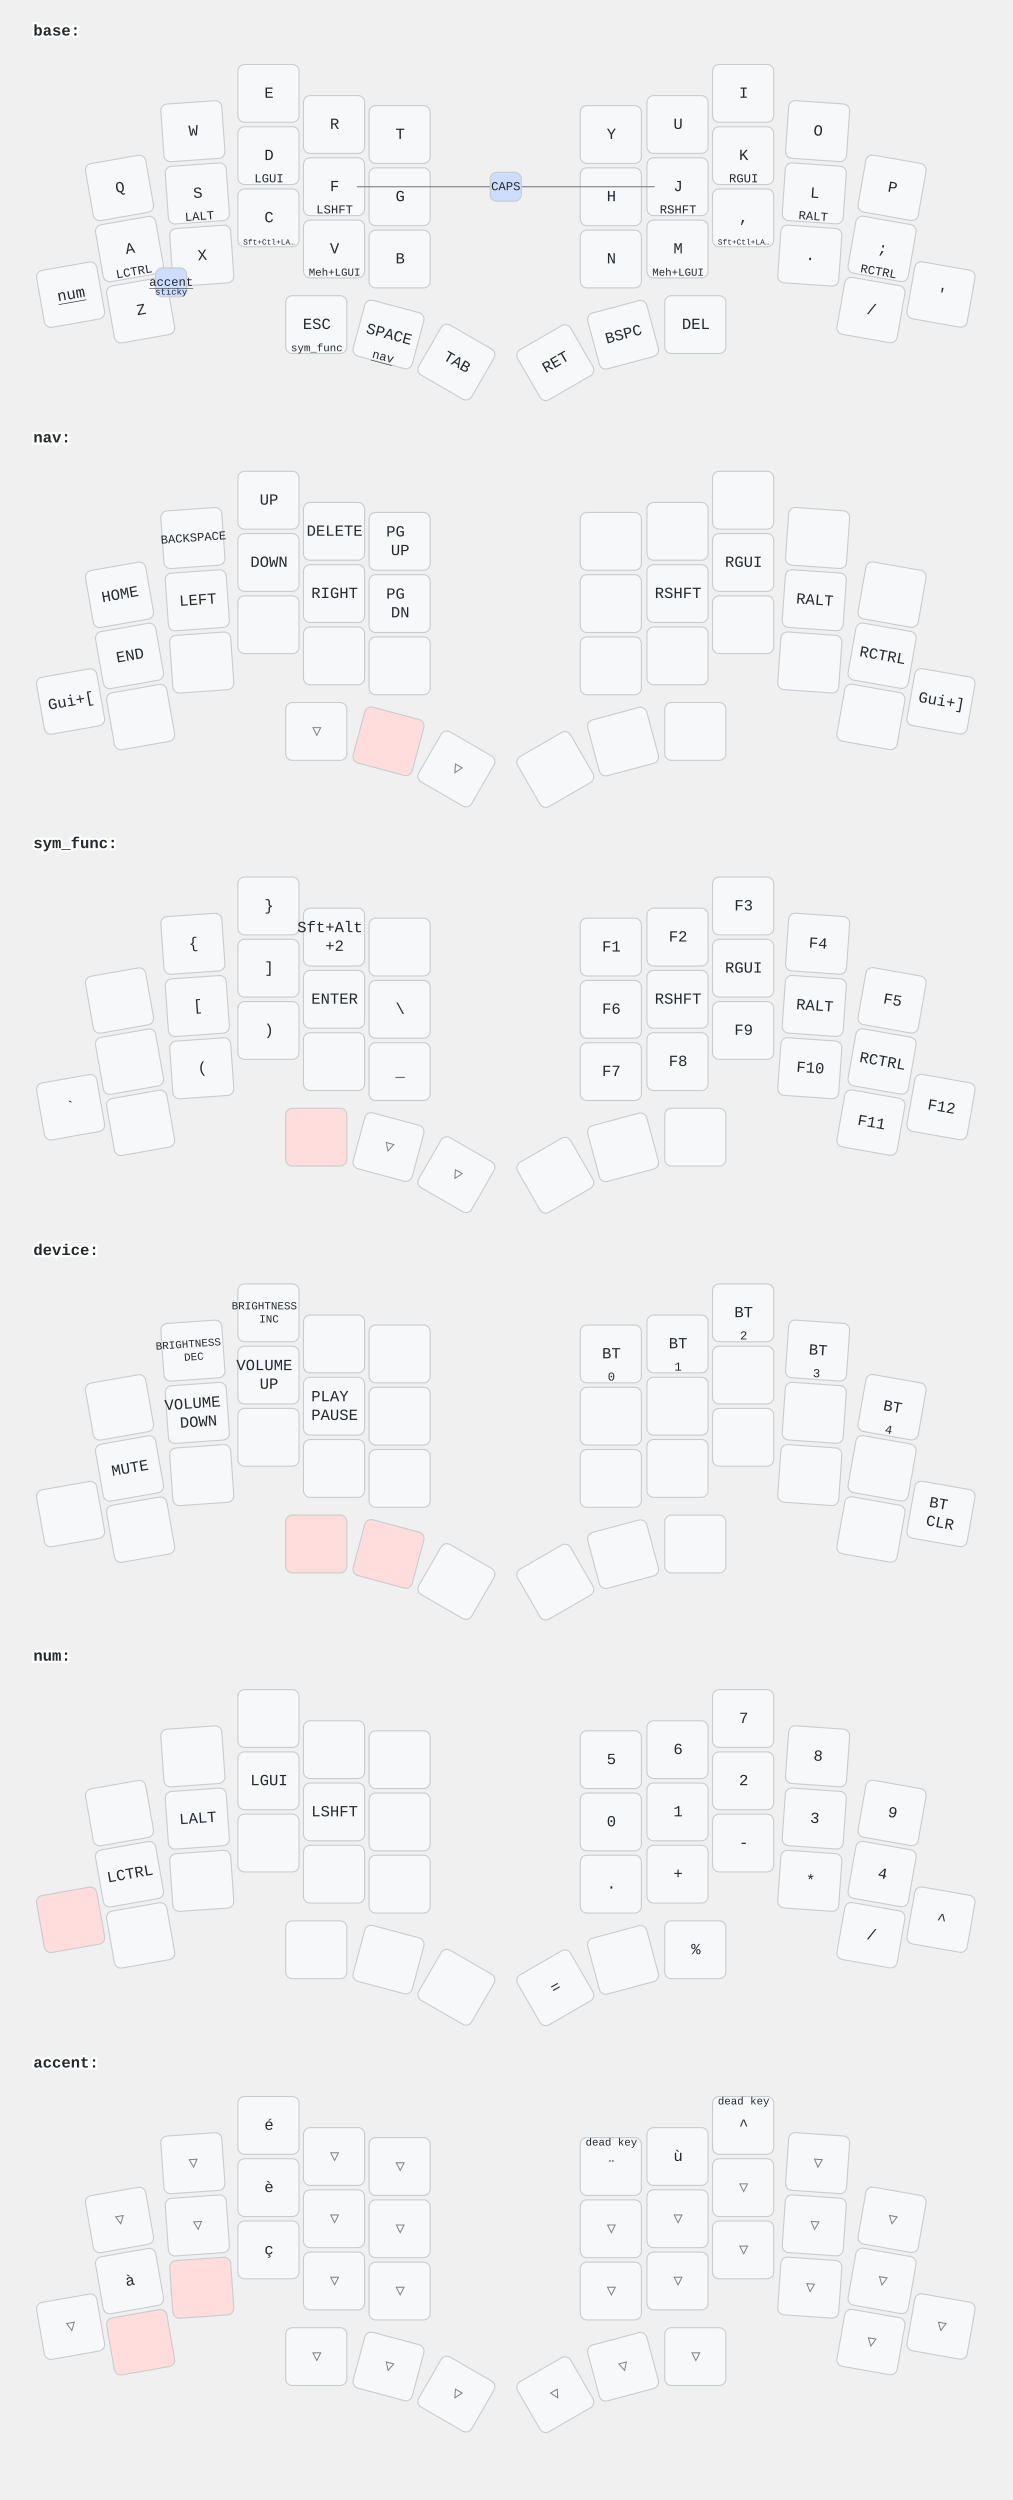
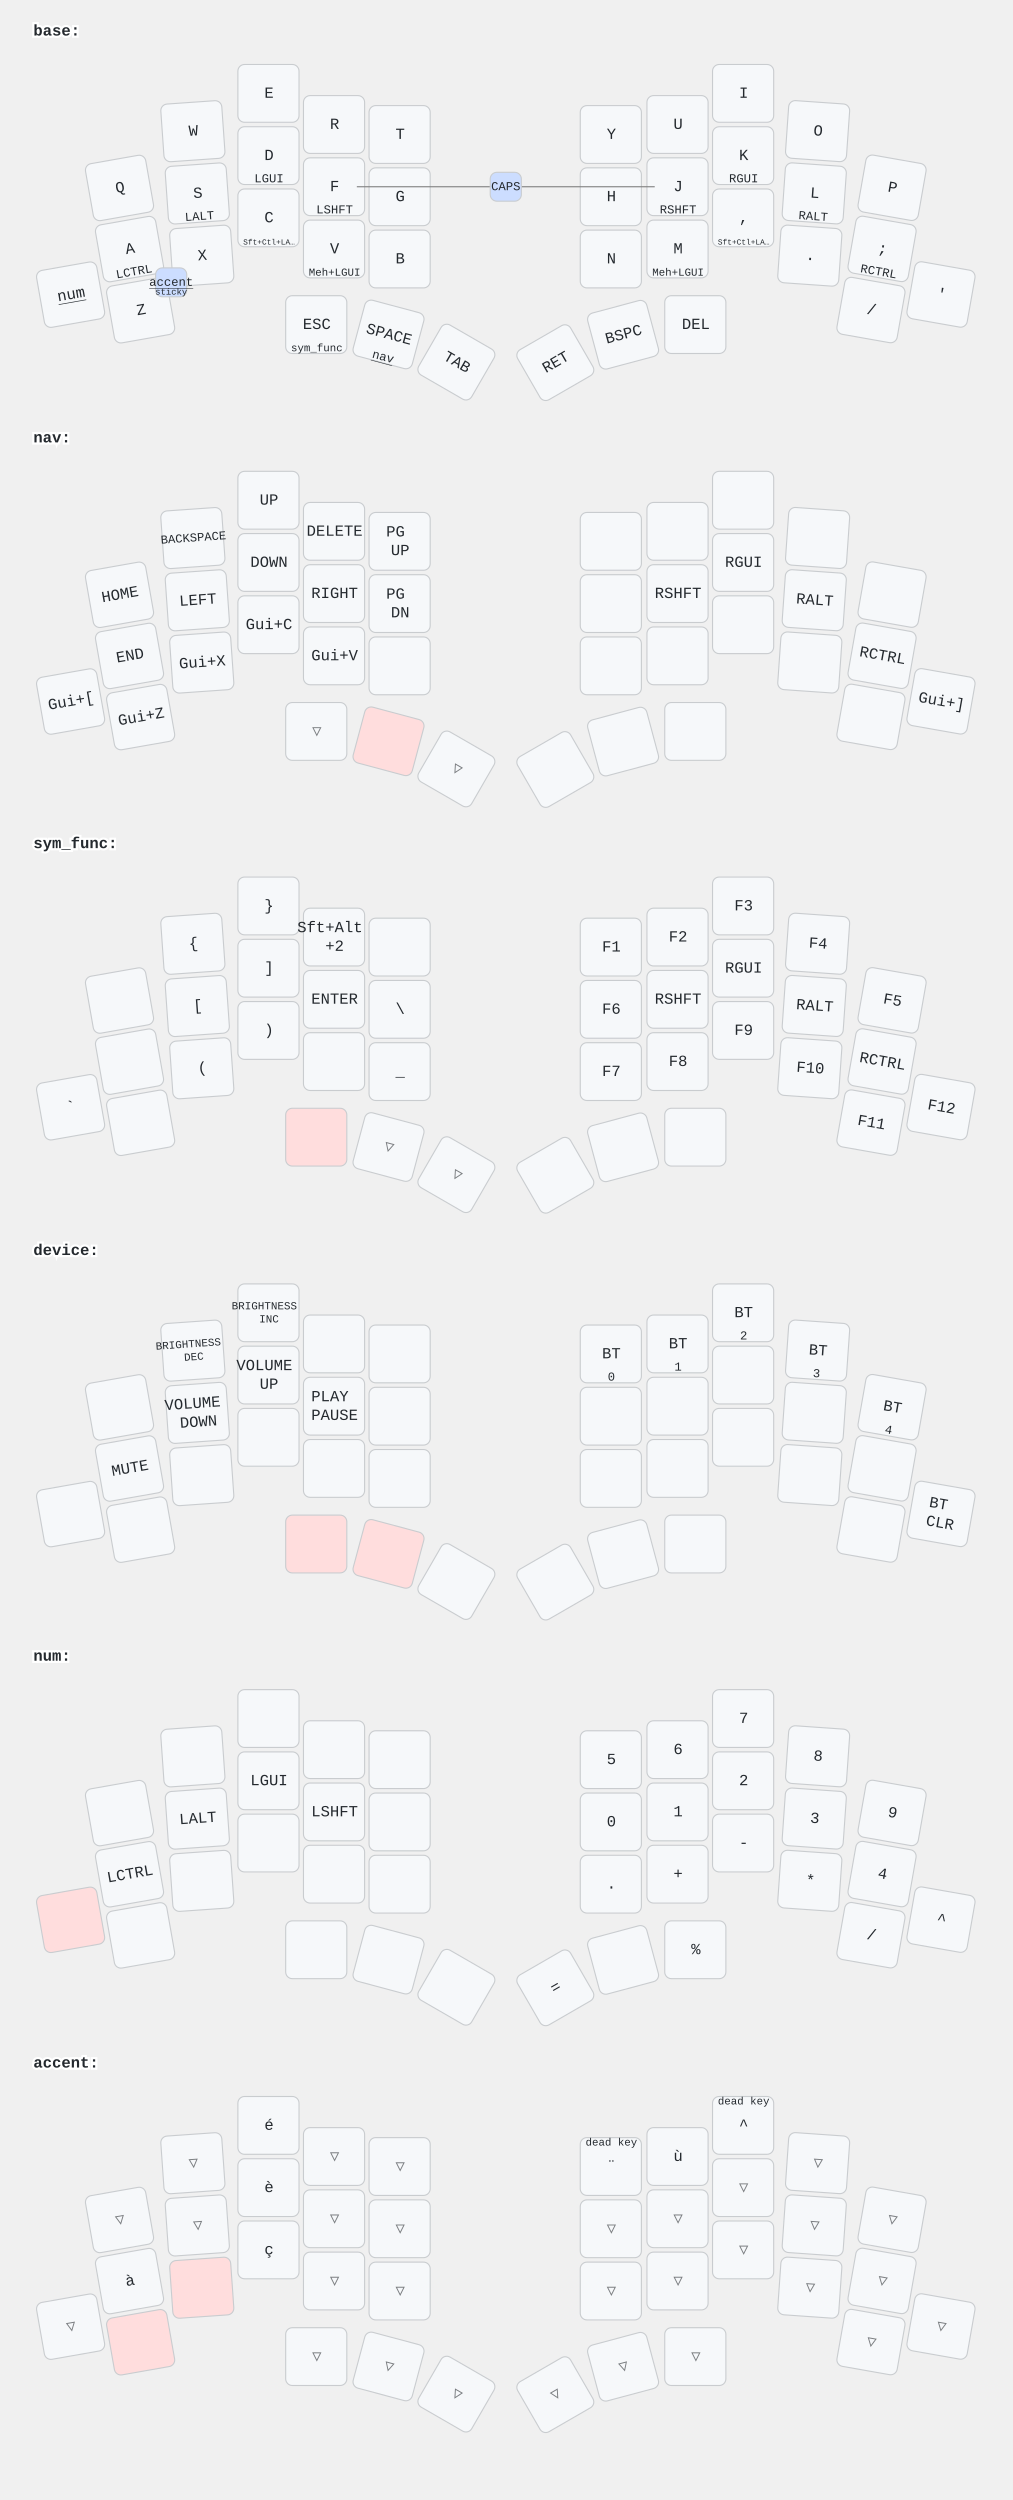
<svg xmlns="http://www.w3.org/2000/svg" width="911" height="2249" viewBox="0 0 911 2249" class="keymap">
  <style>/* inherit to force styles through use tags */
svg path {
    fill: inherit;
}

/* font and background color specifications */
svg.keymap {
    font-family: SFMono-Regular,Consolas,Liberation Mono,Menlo,monospace;
    font-size: 14px;
    font-kerning: normal;
    text-rendering: optimizeLegibility;
    fill: #24292e;
}

/* default key styling */
rect.key {
    fill: #f6f8fa;
}

rect.key, rect.combo {
    stroke: #c9cccf;
    stroke-width: 1;
}

/* default key side styling, only used is draw_key_sides is set */
rect.side {
    filter: brightness(90%);
}

/* color accent for combo boxes */
rect.combo, rect.combo-separate {
    fill: #cdf;
}

/* color accent for held keys */
rect.held, rect.combo.held {
    fill: #fdd;
}

/* color accent for ghost (optional) keys */
rect.ghost, rect.combo.ghost {
    stroke-dasharray: 4, 4;
    stroke-width: 2;
}

text {
    text-anchor: middle;
    dominant-baseline: middle;
}

/* styling for layer labels */
text.label {
    font-weight: bold;
    text-anchor: start;
    stroke: white;
    stroke-width: 4;
    paint-order: stroke;
}

/* styling for optional footer */
text.footer {
    text-anchor: end;
    dominant-baseline: auto;
    stroke: white;
    stroke-width: 4;
    paint-order: stroke;
}

/* styling for combo tap, and key non-tap label text */
text.combo, text.hold, text.shifted, text.left, text.right, text.tl, text.tr, text.bl, text.br {
    font-size: 11px;
}

text.hold, text.bl, text.br {
    text-anchor: middle;
    dominant-baseline: auto;
}

text.shifted, text.tl, text.tr {
    text-anchor: middle;
    dominant-baseline: hanging;
}

text.left, text.tl, text.bl {
    text-anchor: start;
}

text.right, text.tr, text.br {
    text-anchor: end;
}

text.layer-activator {
    text-decoration: underline;
}

/* styling for hold/shifted label text in combo box */
text.combo.hold, text.combo.shifted, text.combo.left, text.combo.right {
    font-size: 8px;
}

/* lighter symbol for transparent keys */
text.trans {
    fill: #7b7e81;
}

/* styling for combo dendrons */
path.combo {
    stroke-width: 1;
    stroke: gray;
    fill: none;
}

/* Start Tabler Icons Cleanup */
/* cannot use height/width with glyphs */
.icon-tabler &gt; path {
    fill: inherit;
    stroke: inherit;
    stroke-width: 2;
}
/* hide tabler's default box */
.icon-tabler &gt; path[stroke="none"][fill="none"] {
    visibility: hidden;
}
/* End Tabler Icons Cleanup */
</style>
  <g transform="translate(30, 0)" class="layer-base">
    <text x="0" y="28" class="label" id="base">base:</text>
    <g transform="translate(0, 56)">
      <g transform="translate(78, 113) rotate(-10.0)" class="key keypos-0">
        <rect rx="6" ry="6" x="-28" y="-26" width="55" height="52" class="key" />
        <text x="0" y="0" class="key tap">Q</text>
      </g>
      <g transform="translate(144, 62) rotate(-4.0)" class="key keypos-1">
        <rect rx="6" ry="6" x="-28" y="-26" width="55" height="52" class="key" />
        <text x="0" y="0" class="key tap">W</text>
      </g>
      <g transform="translate(212, 28)" class="key keypos-2">
        <rect rx="6" ry="6" x="-28" y="-26" width="55" height="52" class="key" />
        <text x="0" y="0" class="key tap">E</text>
      </g>
      <g transform="translate(271, 56)" class="key keypos-3">
        <rect rx="6" ry="6" x="-28" y="-26" width="55" height="52" class="key" />
        <text x="0" y="0" class="key tap">R</text>
      </g>
      <g transform="translate(330, 65)" class="key keypos-4">
        <rect rx="6" ry="6" x="-28" y="-26" width="55" height="52" class="key" />
        <text x="0" y="0" class="key tap">T</text>
      </g>
      <g transform="translate(520, 65)" class="key keypos-5">
        <rect rx="6" ry="6" x="-28" y="-26" width="55" height="52" class="key" />
        <text x="0" y="0" class="key tap">Y</text>
      </g>
      <g transform="translate(580, 56)" class="key keypos-6">
        <rect rx="6" ry="6" x="-28" y="-26" width="55" height="52" class="key" />
        <text x="0" y="0" class="key tap">U</text>
      </g>
      <g transform="translate(639, 28)" class="key keypos-7">
        <rect rx="6" ry="6" x="-28" y="-26" width="55" height="52" class="key" />
        <text x="0" y="0" class="key tap">I</text>
      </g>
      <g transform="translate(706, 62) rotate(4.0)" class="key keypos-8">
        <rect rx="6" ry="6" x="-28" y="-26" width="55" height="52" class="key" />
        <text x="0" y="0" class="key tap">O</text>
      </g>
      <g transform="translate(773, 113) rotate(10.0)" class="key keypos-9">
        <rect rx="6" ry="6" x="-28" y="-26" width="55" height="52" class="key" />
        <text x="0" y="0" class="key tap">P</text>
      </g>
      <g transform="translate(87, 168) rotate(-10.0)" class="key keypos-10">
        <rect rx="6" ry="6" x="-28" y="-26" width="55" height="52" class="key" />
        <text x="0" y="0" class="key tap">A</text>
        <text x="0" y="24" class="key hold">LCTRL</text>
      </g>
      <g transform="translate(148, 118) rotate(-4.0)" class="key keypos-11">
        <rect rx="6" ry="6" x="-28" y="-26" width="55" height="52" class="key" />
        <text x="0" y="0" class="key tap">S</text>
        <text x="0" y="24" class="key hold">LALT</text>
      </g>
      <g transform="translate(212, 84)" class="key keypos-12">
        <rect rx="6" ry="6" x="-28" y="-26" width="55" height="52" class="key" />
        <text x="0" y="0" class="key tap">D</text>
        <text x="0" y="24" class="key hold">LGUI</text>
      </g>
      <g transform="translate(271, 112)" class="key keypos-13">
        <rect rx="6" ry="6" x="-28" y="-26" width="55" height="52" class="key" />
        <text x="0" y="0" class="key tap">F</text>
        <text x="0" y="24" class="key hold">LSHFT</text>
      </g>
      <g transform="translate(330, 121)" class="key keypos-14">
        <rect rx="6" ry="6" x="-28" y="-26" width="55" height="52" class="key" />
        <text x="0" y="0" class="key tap">G</text>
      </g>
      <g transform="translate(520, 121)" class="key keypos-15">
        <rect rx="6" ry="6" x="-28" y="-26" width="55" height="52" class="key" />
        <text x="0" y="0" class="key tap">H</text>
      </g>
      <g transform="translate(580, 112)" class="key keypos-16">
        <rect rx="6" ry="6" x="-28" y="-26" width="55" height="52" class="key" />
        <text x="0" y="0" class="key tap">J</text>
        <text x="0" y="24" class="key hold">RSHFT</text>
      </g>
      <g transform="translate(639, 84)" class="key keypos-17">
        <rect rx="6" ry="6" x="-28" y="-26" width="55" height="52" class="key" />
        <text x="0" y="0" class="key tap">K</text>
        <text x="0" y="24" class="key hold">RGUI</text>
      </g>
      <g transform="translate(703, 118) rotate(4.0)" class="key keypos-18">
        <rect rx="6" ry="6" x="-28" y="-26" width="55" height="52" class="key" />
        <text x="0" y="0" class="key tap">L</text>
        <text x="0" y="24" class="key hold">RALT</text>
      </g>
      <g transform="translate(764, 168) rotate(10.0)" class="key keypos-19">
        <rect rx="6" ry="6" x="-28" y="-26" width="55" height="52" class="key" />
        <text x="0" y="0" class="key tap">;</text>
        <text x="0" y="24" class="key hold">RCTRL</text>
      </g>
      <g transform="translate(34, 209) rotate(-10.0)" class="key keypos-20">
        <rect rx="6" ry="6" x="-28" y="-26" width="55" height="52" class="key" />
        <a href="#num">
          <text x="0" y="0" class="key tap layer-activator">num</text>
        </a>
      </g>
      <g transform="translate(97, 223) rotate(-10.0)" class="key keypos-21">
        <rect rx="6" ry="6" x="-28" y="-26" width="55" height="52" class="key" />
        <text x="0" y="0" class="key tap">Z</text>
      </g>
      <g transform="translate(152, 174) rotate(-4.0)" class="key keypos-22">
        <rect rx="6" ry="6" x="-28" y="-26" width="55" height="52" class="key" />
        <text x="0" y="0" class="key tap">X</text>
      </g>
      <g transform="translate(212, 140)" class="key keypos-23">
        <rect rx="6" ry="6" x="-28" y="-26" width="55" height="52" class="key" />
        <text x="0" y="0" class="key tap">C</text>
        <text x="0" y="24" class="key hold">
          <tspan style="font-size: 64%">Sft+Ctl+LA…</tspan>
        </text>
      </g>
      <g transform="translate(271, 168)" class="key keypos-24">
        <rect rx="6" ry="6" x="-28" y="-26" width="55" height="52" class="key" />
        <text x="0" y="0" class="key tap">V</text>
        <text x="0" y="24" class="key hold">
          <tspan style="font-size: 88%">Meh+LGUI</tspan>
        </text>
      </g>
      <g transform="translate(330, 177)" class="key keypos-25">
        <rect rx="6" ry="6" x="-28" y="-26" width="55" height="52" class="key" />
        <text x="0" y="0" class="key tap">B</text>
      </g>
      <g transform="translate(520, 177)" class="key keypos-26">
        <rect rx="6" ry="6" x="-28" y="-26" width="55" height="52" class="key" />
        <text x="0" y="0" class="key tap">N</text>
      </g>
      <g transform="translate(580, 168)" class="key keypos-27">
        <rect rx="6" ry="6" x="-28" y="-26" width="55" height="52" class="key" />
        <text x="0" y="0" class="key tap">M</text>
        <text x="0" y="24" class="key hold">
          <tspan style="font-size: 88%">Meh+LGUI</tspan>
        </text>
      </g>
      <g transform="translate(639, 140)" class="key keypos-28">
        <rect rx="6" ry="6" x="-28" y="-26" width="55" height="52" class="key" />
        <text x="0" y="0" class="key tap">,</text>
        <text x="0" y="24" class="key hold">
          <tspan style="font-size: 64%">Sft+Ctl+LA…</tspan>
        </text>
      </g>
      <g transform="translate(699, 174) rotate(4.0)" class="key keypos-29">
        <rect rx="6" ry="6" x="-28" y="-26" width="55" height="52" class="key" />
        <text x="0" y="0" class="key tap">.</text>
      </g>
      <g transform="translate(754, 223) rotate(10.0)" class="key keypos-30">
        <rect rx="6" ry="6" x="-28" y="-26" width="55" height="52" class="key" />
        <text x="0" y="0" class="key tap">/</text>
      </g>
      <g transform="translate(817, 209) rotate(10.0)" class="key keypos-31">
        <rect rx="6" ry="6" x="-28" y="-26" width="55" height="52" class="key" />
        <text x="0" y="0" class="key tap">'</text>
      </g>
      <g transform="translate(255, 236)" class="key keypos-32">
        <rect rx="6" ry="6" x="-28" y="-26" width="55" height="52" class="key" />
        <text x="0" y="0" class="key tap">ESC</text>
        <a href="#sym_func">
          <text x="0" y="24" class="key hold layer-activator">
            <tspan style="font-size: 88%">sym_func</tspan>
          </text>
        </a>
      </g>
      <g transform="translate(320, 245) rotate(15.0)" class="key keypos-33">
        <rect rx="6" ry="6" x="-28" y="-26" width="55" height="52" class="key" />
        <text x="0" y="0" class="key tap">SPACE</text>
        <a href="#nav">
          <text x="0" y="24" class="key hold layer-activator">nav</text>
        </a>
      </g>
      <g transform="translate(381, 270) rotate(30.0)" class="key keypos-34">
        <rect rx="6" ry="6" x="-28" y="-26" width="55" height="52" class="key" />
        <text x="0" y="0" class="key tap">TAB</text>
      </g>
      <g transform="translate(470, 270) rotate(-30.0)" class="key keypos-35">
        <rect rx="6" ry="6" x="-28" y="-26" width="55" height="52" class="key" />
        <text x="0" y="0" class="key tap">RET</text>
      </g>
      <g transform="translate(531, 245) rotate(-15.0)" class="key keypos-36">
        <rect rx="6" ry="6" x="-28" y="-26" width="55" height="52" class="key" />
        <text x="0" y="0" class="key tap">BSPC</text>
      </g>
      <g transform="translate(596, 236)" class="key keypos-37">
        <rect rx="6" ry="6" x="-28" y="-26" width="55" height="52" class="key" />
        <text x="0" y="0" class="key tap">DEL</text>
      </g>
      <g class="combo combopos-0">
        <path d="M425,112 l-134,0" class="combo" />
        <path d="M425,112 l134,0" class="combo" />
        <rect rx="6" ry="6" x="411" y="99" width="28" height="26" class="combo" />
        <text x="425" y="112" class="combo tap">CAPS</text>
      </g>
      <g class="combo combopos-1">
        <rect rx="6" ry="6" x="110" y="185" width="28" height="26" class="combo" />
        <a href="#accent">
          <text x="124" y="198" class="combo tap layer-activator">accent</text>
        </a>
        <text x="124" y="209" class="combo hold">sticky</text>
      </g>
    </g>
  </g>
  <g transform="translate(30, 366)" class="layer-nav">
    <text x="0" y="28" class="label" id="nav">nav:</text>
    <g transform="translate(0, 56)">
      <g transform="translate(78, 113) rotate(-10.0)" class="key keypos-0">
        <rect rx="6" ry="6" x="-28" y="-26" width="55" height="52" class="key" />
        <text x="0" y="0" class="key tap">HOME</text>
      </g>
      <g transform="translate(144, 62) rotate(-4.0)" class="key keypos-1">
        <rect rx="6" ry="6" x="-28" y="-26" width="55" height="52" class="key" />
        <text x="0" y="0" class="key tap">
          <tspan style="font-size: 78%">BACKSPACE</tspan>
        </text>
      </g>
      <g transform="translate(212, 28)" class="key keypos-2">
        <rect rx="6" ry="6" x="-28" y="-26" width="55" height="52" class="key" />
        <text x="0" y="0" class="key tap">UP</text>
      </g>
      <g transform="translate(271, 56)" class="key keypos-3">
        <rect rx="6" ry="6" x="-28" y="-26" width="55" height="52" class="key" />
        <text x="0" y="0" class="key tap">DELETE</text>
      </g>
      <g transform="translate(330, 65)" class="key keypos-4">
        <rect rx="6" ry="6" x="-28" y="-26" width="55" height="52" class="key" />
        <text x="0" y="0" class="key tap">
          <tspan x="0" dy="-0.6em">PG</tspan>
          <tspan x="0" dy="1.2em">UP</tspan>
        </text>
      </g>
      <g transform="translate(520, 65)" class="key keypos-5">
        <rect rx="6" ry="6" x="-28" y="-26" width="55" height="52" class="key" />
      </g>
      <g transform="translate(580, 56)" class="key keypos-6">
        <rect rx="6" ry="6" x="-28" y="-26" width="55" height="52" class="key" />
      </g>
      <g transform="translate(639, 28)" class="key keypos-7">
        <rect rx="6" ry="6" x="-28" y="-26" width="55" height="52" class="key" />
      </g>
      <g transform="translate(706, 62) rotate(4.0)" class="key keypos-8">
        <rect rx="6" ry="6" x="-28" y="-26" width="55" height="52" class="key" />
      </g>
      <g transform="translate(773, 113) rotate(10.0)" class="key keypos-9">
        <rect rx="6" ry="6" x="-28" y="-26" width="55" height="52" class="key" />
      </g>
      <g transform="translate(87, 168) rotate(-10.0)" class="key keypos-10">
        <rect rx="6" ry="6" x="-28" y="-26" width="55" height="52" class="key" />
        <text x="0" y="0" class="key tap">END</text>
      </g>
      <g transform="translate(148, 118) rotate(-4.0)" class="key keypos-11">
        <rect rx="6" ry="6" x="-28" y="-26" width="55" height="52" class="key" />
        <text x="0" y="0" class="key tap">LEFT</text>
      </g>
      <g transform="translate(212, 84)" class="key keypos-12">
        <rect rx="6" ry="6" x="-28" y="-26" width="55" height="52" class="key" />
        <text x="0" y="0" class="key tap">DOWN</text>
      </g>
      <g transform="translate(271, 112)" class="key keypos-13">
        <rect rx="6" ry="6" x="-28" y="-26" width="55" height="52" class="key" />
        <text x="0" y="0" class="key tap">RIGHT</text>
      </g>
      <g transform="translate(330, 121)" class="key keypos-14">
        <rect rx="6" ry="6" x="-28" y="-26" width="55" height="52" class="key" />
        <text x="0" y="0" class="key tap">
          <tspan x="0" dy="-0.6em">PG</tspan>
          <tspan x="0" dy="1.2em">DN</tspan>
        </text>
      </g>
      <g transform="translate(520, 121)" class="key keypos-15">
        <rect rx="6" ry="6" x="-28" y="-26" width="55" height="52" class="key" />
      </g>
      <g transform="translate(580, 112)" class="key keypos-16">
        <rect rx="6" ry="6" x="-28" y="-26" width="55" height="52" class="key" />
        <text x="0" y="0" class="key tap">RSHFT</text>
      </g>
      <g transform="translate(639, 84)" class="key keypos-17">
        <rect rx="6" ry="6" x="-28" y="-26" width="55" height="52" class="key" />
        <text x="0" y="0" class="key tap">RGUI</text>
      </g>
      <g transform="translate(703, 118) rotate(4.0)" class="key keypos-18">
        <rect rx="6" ry="6" x="-28" y="-26" width="55" height="52" class="key" />
        <text x="0" y="0" class="key tap">RALT</text>
      </g>
      <g transform="translate(764, 168) rotate(10.0)" class="key keypos-19">
        <rect rx="6" ry="6" x="-28" y="-26" width="55" height="52" class="key" />
        <text x="0" y="0" class="key tap">RCTRL</text>
      </g>
      <g transform="translate(34, 209) rotate(-10.0)" class="key keypos-20">
        <rect rx="6" ry="6" x="-28" y="-26" width="55" height="52" class="key" />
        <text x="0" y="0" class="key tap">Gui+[</text>
      </g>
      <g transform="translate(97, 223) rotate(-10.0)" class="key keypos-21">
        <rect rx="6" ry="6" x="-28" y="-26" width="55" height="52" class="key" />
+         <text x="0" y="0" class="key tap">Gui+Z</text>
      </g>
      <g transform="translate(152, 174) rotate(-4.0)" class="key keypos-22">
        <rect rx="6" ry="6" x="-28" y="-26" width="55" height="52" class="key" />
+         <text x="0" y="0" class="key tap">Gui+X</text>
      </g>
      <g transform="translate(212, 140)" class="key keypos-23">
        <rect rx="6" ry="6" x="-28" y="-26" width="55" height="52" class="key" />
+         <text x="0" y="0" class="key tap">Gui+C</text>
      </g>
      <g transform="translate(271, 168)" class="key keypos-24">
        <rect rx="6" ry="6" x="-28" y="-26" width="55" height="52" class="key" />
+         <text x="0" y="0" class="key tap">Gui+V</text>
      </g>
      <g transform="translate(330, 177)" class="key keypos-25">
        <rect rx="6" ry="6" x="-28" y="-26" width="55" height="52" class="key" />
      </g>
      <g transform="translate(520, 177)" class="key keypos-26">
        <rect rx="6" ry="6" x="-28" y="-26" width="55" height="52" class="key" />
      </g>
      <g transform="translate(580, 168)" class="key keypos-27">
        <rect rx="6" ry="6" x="-28" y="-26" width="55" height="52" class="key" />
      </g>
      <g transform="translate(639, 140)" class="key keypos-28">
        <rect rx="6" ry="6" x="-28" y="-26" width="55" height="52" class="key" />
      </g>
      <g transform="translate(699, 174) rotate(4.0)" class="key keypos-29">
        <rect rx="6" ry="6" x="-28" y="-26" width="55" height="52" class="key" />
      </g>
      <g transform="translate(754, 223) rotate(10.0)" class="key keypos-30">
        <rect rx="6" ry="6" x="-28" y="-26" width="55" height="52" class="key" />
      </g>
      <g transform="translate(817, 209) rotate(10.0)" class="key keypos-31">
        <rect rx="6" ry="6" x="-28" y="-26" width="55" height="52" class="key" />
        <text x="0" y="0" class="key tap">Gui+]</text>
      </g>
      <g transform="translate(255, 236)" class="key trans keypos-32">
        <rect rx="6" ry="6" x="-28" y="-26" width="55" height="52" class="key trans" />
        <text x="0" y="0" class="key trans tap">▽</text>
      </g>
      <g transform="translate(320, 245) rotate(15.0)" class="key held keypos-33">
        <rect rx="6" ry="6" x="-28" y="-26" width="55" height="52" class="key held" />
      </g>
      <g transform="translate(381, 270) rotate(30.0)" class="key trans keypos-34">
        <rect rx="6" ry="6" x="-28" y="-26" width="55" height="52" class="key trans" />
        <text x="0" y="0" class="key trans tap">▽</text>
      </g>
      <g transform="translate(470, 270) rotate(-30.0)" class="key keypos-35">
        <rect rx="6" ry="6" x="-28" y="-26" width="55" height="52" class="key" />
      </g>
      <g transform="translate(531, 245) rotate(-15.0)" class="key keypos-36">
        <rect rx="6" ry="6" x="-28" y="-26" width="55" height="52" class="key" />
      </g>
      <g transform="translate(596, 236)" class="key keypos-37">
        <rect rx="6" ry="6" x="-28" y="-26" width="55" height="52" class="key" />
      </g>
    </g>
  </g>
  <g transform="translate(30, 731)" class="layer-sym_func">
    <text x="0" y="28" class="label" id="sym_func">sym_func:</text>
    <g transform="translate(0, 56)">
      <g transform="translate(78, 113) rotate(-10.0)" class="key keypos-0">
        <rect rx="6" ry="6" x="-28" y="-26" width="55" height="52" class="key" />
      </g>
      <g transform="translate(144, 62) rotate(-4.0)" class="key keypos-1">
        <rect rx="6" ry="6" x="-28" y="-26" width="55" height="52" class="key" />
        <text x="0" y="0" class="key tap">{</text>
      </g>
      <g transform="translate(212, 28)" class="key keypos-2">
        <rect rx="6" ry="6" x="-28" y="-26" width="55" height="52" class="key" />
        <text x="0" y="0" class="key tap">}</text>
      </g>
      <g transform="translate(271, 56)" class="key keypos-3">
        <rect rx="6" ry="6" x="-28" y="-26" width="55" height="52" class="key" />
        <text x="0" y="0" class="key tap">
          <tspan x="0" dy="-0.6em">Sft+Alt</tspan>
          <tspan x="0" dy="1.2em">+2</tspan>
        </text>
      </g>
      <g transform="translate(330, 65)" class="key keypos-4">
        <rect rx="6" ry="6" x="-28" y="-26" width="55" height="52" class="key" />
      </g>
      <g transform="translate(520, 65)" class="key keypos-5">
        <rect rx="6" ry="6" x="-28" y="-26" width="55" height="52" class="key" />
        <text x="0" y="0" class="key tap">F1</text>
      </g>
      <g transform="translate(580, 56)" class="key keypos-6">
        <rect rx="6" ry="6" x="-28" y="-26" width="55" height="52" class="key" />
        <text x="0" y="0" class="key tap">F2</text>
      </g>
      <g transform="translate(639, 28)" class="key keypos-7">
        <rect rx="6" ry="6" x="-28" y="-26" width="55" height="52" class="key" />
        <text x="0" y="0" class="key tap">F3</text>
      </g>
      <g transform="translate(706, 62) rotate(4.0)" class="key keypos-8">
        <rect rx="6" ry="6" x="-28" y="-26" width="55" height="52" class="key" />
        <text x="0" y="0" class="key tap">F4</text>
      </g>
      <g transform="translate(773, 113) rotate(10.0)" class="key keypos-9">
        <rect rx="6" ry="6" x="-28" y="-26" width="55" height="52" class="key" />
        <text x="0" y="0" class="key tap">F5</text>
      </g>
      <g transform="translate(87, 168) rotate(-10.0)" class="key keypos-10">
        <rect rx="6" ry="6" x="-28" y="-26" width="55" height="52" class="key" />
      </g>
      <g transform="translate(148, 118) rotate(-4.0)" class="key keypos-11">
        <rect rx="6" ry="6" x="-28" y="-26" width="55" height="52" class="key" />
        <text x="0" y="0" class="key tap">[</text>
      </g>
      <g transform="translate(212, 84)" class="key keypos-12">
        <rect rx="6" ry="6" x="-28" y="-26" width="55" height="52" class="key" />
        <text x="0" y="0" class="key tap">]</text>
      </g>
      <g transform="translate(271, 112)" class="key keypos-13">
        <rect rx="6" ry="6" x="-28" y="-26" width="55" height="52" class="key" />
        <text x="0" y="0" class="key tap">ENTER</text>
      </g>
      <g transform="translate(330, 121)" class="key keypos-14">
        <rect rx="6" ry="6" x="-28" y="-26" width="55" height="52" class="key" />
        <text x="0" y="0" class="key tap">\</text>
      </g>
      <g transform="translate(520, 121)" class="key keypos-15">
        <rect rx="6" ry="6" x="-28" y="-26" width="55" height="52" class="key" />
        <text x="0" y="0" class="key tap">F6</text>
      </g>
      <g transform="translate(580, 112)" class="key keypos-16">
        <rect rx="6" ry="6" x="-28" y="-26" width="55" height="52" class="key" />
        <text x="0" y="0" class="key tap">RSHFT</text>
      </g>
      <g transform="translate(639, 84)" class="key keypos-17">
        <rect rx="6" ry="6" x="-28" y="-26" width="55" height="52" class="key" />
        <text x="0" y="0" class="key tap">RGUI</text>
      </g>
      <g transform="translate(703, 118) rotate(4.0)" class="key keypos-18">
        <rect rx="6" ry="6" x="-28" y="-26" width="55" height="52" class="key" />
        <text x="0" y="0" class="key tap">RALT</text>
      </g>
      <g transform="translate(764, 168) rotate(10.0)" class="key keypos-19">
        <rect rx="6" ry="6" x="-28" y="-26" width="55" height="52" class="key" />
        <text x="0" y="0" class="key tap">RCTRL</text>
      </g>
      <g transform="translate(34, 209) rotate(-10.0)" class="key keypos-20">
        <rect rx="6" ry="6" x="-28" y="-26" width="55" height="52" class="key" />
        <text x="0" y="0" class="key tap">`</text>
      </g>
      <g transform="translate(97, 223) rotate(-10.0)" class="key keypos-21">
        <rect rx="6" ry="6" x="-28" y="-26" width="55" height="52" class="key" />
      </g>
      <g transform="translate(152, 174) rotate(-4.0)" class="key keypos-22">
        <rect rx="6" ry="6" x="-28" y="-26" width="55" height="52" class="key" />
        <text x="0" y="0" class="key tap">(</text>
      </g>
      <g transform="translate(212, 140)" class="key keypos-23">
        <rect rx="6" ry="6" x="-28" y="-26" width="55" height="52" class="key" />
        <text x="0" y="0" class="key tap">)</text>
      </g>
      <g transform="translate(271, 168)" class="key keypos-24">
        <rect rx="6" ry="6" x="-28" y="-26" width="55" height="52" class="key" />
      </g>
      <g transform="translate(330, 177)" class="key keypos-25">
        <rect rx="6" ry="6" x="-28" y="-26" width="55" height="52" class="key" />
        <text x="0" y="0" class="key tap">_</text>
      </g>
      <g transform="translate(520, 177)" class="key keypos-26">
        <rect rx="6" ry="6" x="-28" y="-26" width="55" height="52" class="key" />
        <text x="0" y="0" class="key tap">F7</text>
      </g>
      <g transform="translate(580, 168)" class="key keypos-27">
        <rect rx="6" ry="6" x="-28" y="-26" width="55" height="52" class="key" />
        <text x="0" y="0" class="key tap">F8</text>
      </g>
      <g transform="translate(639, 140)" class="key keypos-28">
        <rect rx="6" ry="6" x="-28" y="-26" width="55" height="52" class="key" />
        <text x="0" y="0" class="key tap">F9</text>
      </g>
      <g transform="translate(699, 174) rotate(4.0)" class="key keypos-29">
        <rect rx="6" ry="6" x="-28" y="-26" width="55" height="52" class="key" />
        <text x="0" y="0" class="key tap">F10</text>
      </g>
      <g transform="translate(754, 223) rotate(10.0)" class="key keypos-30">
        <rect rx="6" ry="6" x="-28" y="-26" width="55" height="52" class="key" />
        <text x="0" y="0" class="key tap">F11</text>
      </g>
      <g transform="translate(817, 209) rotate(10.0)" class="key keypos-31">
        <rect rx="6" ry="6" x="-28" y="-26" width="55" height="52" class="key" />
        <text x="0" y="0" class="key tap">F12</text>
      </g>
      <g transform="translate(255, 236)" class="key held keypos-32">
        <rect rx="6" ry="6" x="-28" y="-26" width="55" height="52" class="key held" />
      </g>
      <g transform="translate(320, 245) rotate(15.0)" class="key trans keypos-33">
        <rect rx="6" ry="6" x="-28" y="-26" width="55" height="52" class="key trans" />
        <text x="0" y="0" class="key trans tap">▽</text>
      </g>
      <g transform="translate(381, 270) rotate(30.0)" class="key trans keypos-34">
        <rect rx="6" ry="6" x="-28" y="-26" width="55" height="52" class="key trans" />
        <text x="0" y="0" class="key trans tap">▽</text>
      </g>
      <g transform="translate(470, 270) rotate(-30.0)" class="key keypos-35">
        <rect rx="6" ry="6" x="-28" y="-26" width="55" height="52" class="key" />
      </g>
      <g transform="translate(531, 245) rotate(-15.0)" class="key keypos-36">
        <rect rx="6" ry="6" x="-28" y="-26" width="55" height="52" class="key" />
      </g>
      <g transform="translate(596, 236)" class="key keypos-37">
        <rect rx="6" ry="6" x="-28" y="-26" width="55" height="52" class="key" />
      </g>
    </g>
  </g>
  <g transform="translate(30, 1097)" class="layer-device">
    <text x="0" y="28" class="label" id="device">device:</text>
    <g transform="translate(0, 56)">
      <g transform="translate(78, 113) rotate(-10.0)" class="key keypos-0">
        <rect rx="6" ry="6" x="-28" y="-26" width="55" height="52" class="key" />
      </g>
      <g transform="translate(144, 62) rotate(-4.0)" class="key keypos-1">
        <rect rx="6" ry="6" x="-28" y="-26" width="55" height="52" class="key" />
        <text x="0" y="0" class="key tap">
          <tspan x="0" dy="-0.6em" style="font-size: 70%">BRIGHTNESS</tspan>
          <tspan x="0" dy="1.2em" style="font-size: 70%">DEC</tspan>
        </text>
      </g>
      <g transform="translate(212, 28)" class="key keypos-2">
        <rect rx="6" ry="6" x="-28" y="-26" width="55" height="52" class="key" />
        <text x="0" y="0" class="key tap">
          <tspan x="0" dy="-0.6em" style="font-size: 70%">BRIGHTNESS</tspan>
          <tspan x="0" dy="1.2em" style="font-size: 70%">INC</tspan>
        </text>
      </g>
      <g transform="translate(271, 56)" class="key keypos-3">
        <rect rx="6" ry="6" x="-28" y="-26" width="55" height="52" class="key" />
      </g>
      <g transform="translate(330, 65)" class="key keypos-4">
        <rect rx="6" ry="6" x="-28" y="-26" width="55" height="52" class="key" />
      </g>
      <g transform="translate(520, 65)" class="key keypos-5">
        <rect rx="6" ry="6" x="-28" y="-26" width="55" height="52" class="key" />
        <text x="0" y="0" class="key tap">BT</text>
        <text x="0" y="24" class="key hold">0</text>
      </g>
      <g transform="translate(580, 56)" class="key keypos-6">
        <rect rx="6" ry="6" x="-28" y="-26" width="55" height="52" class="key" />
        <text x="0" y="0" class="key tap">BT</text>
        <text x="0" y="24" class="key hold">1</text>
      </g>
      <g transform="translate(639, 28)" class="key keypos-7">
        <rect rx="6" ry="6" x="-28" y="-26" width="55" height="52" class="key" />
        <text x="0" y="0" class="key tap">BT</text>
        <text x="0" y="24" class="key hold">2</text>
      </g>
      <g transform="translate(706, 62) rotate(4.0)" class="key keypos-8">
        <rect rx="6" ry="6" x="-28" y="-26" width="55" height="52" class="key" />
        <text x="0" y="0" class="key tap">BT</text>
        <text x="0" y="24" class="key hold">3</text>
      </g>
      <g transform="translate(773, 113) rotate(10.0)" class="key keypos-9">
        <rect rx="6" ry="6" x="-28" y="-26" width="55" height="52" class="key" />
        <text x="0" y="0" class="key tap">BT</text>
        <text x="0" y="24" class="key hold">4</text>
      </g>
      <g transform="translate(87, 168) rotate(-10.0)" class="key keypos-10">
        <rect rx="6" ry="6" x="-28" y="-26" width="55" height="52" class="key" />
        <text x="0" y="0" class="key tap">MUTE</text>
      </g>
      <g transform="translate(148, 118) rotate(-4.0)" class="key keypos-11">
        <rect rx="6" ry="6" x="-28" y="-26" width="55" height="52" class="key" />
        <text x="0" y="0" class="key tap">
          <tspan x="0" dy="-0.6em">VOLUME</tspan>
          <tspan x="0" dy="1.2em">DOWN</tspan>
        </text>
      </g>
      <g transform="translate(212, 84)" class="key keypos-12">
        <rect rx="6" ry="6" x="-28" y="-26" width="55" height="52" class="key" />
        <text x="0" y="0" class="key tap">
          <tspan x="0" dy="-0.6em">VOLUME</tspan>
          <tspan x="0" dy="1.2em">UP</tspan>
        </text>
      </g>
      <g transform="translate(271, 112)" class="key keypos-13">
        <rect rx="6" ry="6" x="-28" y="-26" width="55" height="52" class="key" />
        <text x="0" y="0" class="key tap">
          <tspan x="0" dy="-0.6em">PLAY</tspan>
          <tspan x="0" dy="1.2em">PAUSE</tspan>
        </text>
      </g>
      <g transform="translate(330, 121)" class="key keypos-14">
        <rect rx="6" ry="6" x="-28" y="-26" width="55" height="52" class="key" />
      </g>
      <g transform="translate(520, 121)" class="key keypos-15">
        <rect rx="6" ry="6" x="-28" y="-26" width="55" height="52" class="key" />
      </g>
      <g transform="translate(580, 112)" class="key keypos-16">
        <rect rx="6" ry="6" x="-28" y="-26" width="55" height="52" class="key" />
      </g>
      <g transform="translate(639, 84)" class="key keypos-17">
        <rect rx="6" ry="6" x="-28" y="-26" width="55" height="52" class="key" />
      </g>
      <g transform="translate(703, 118) rotate(4.0)" class="key keypos-18">
        <rect rx="6" ry="6" x="-28" y="-26" width="55" height="52" class="key" />
      </g>
      <g transform="translate(764, 168) rotate(10.0)" class="key keypos-19">
        <rect rx="6" ry="6" x="-28" y="-26" width="55" height="52" class="key" />
      </g>
      <g transform="translate(34, 209) rotate(-10.0)" class="key keypos-20">
        <rect rx="6" ry="6" x="-28" y="-26" width="55" height="52" class="key" />
      </g>
      <g transform="translate(97, 223) rotate(-10.0)" class="key keypos-21">
        <rect rx="6" ry="6" x="-28" y="-26" width="55" height="52" class="key" />
      </g>
      <g transform="translate(152, 174) rotate(-4.0)" class="key keypos-22">
        <rect rx="6" ry="6" x="-28" y="-26" width="55" height="52" class="key" />
      </g>
      <g transform="translate(212, 140)" class="key keypos-23">
        <rect rx="6" ry="6" x="-28" y="-26" width="55" height="52" class="key" />
      </g>
      <g transform="translate(271, 168)" class="key keypos-24">
        <rect rx="6" ry="6" x="-28" y="-26" width="55" height="52" class="key" />
      </g>
      <g transform="translate(330, 177)" class="key keypos-25">
        <rect rx="6" ry="6" x="-28" y="-26" width="55" height="52" class="key" />
      </g>
      <g transform="translate(520, 177)" class="key keypos-26">
        <rect rx="6" ry="6" x="-28" y="-26" width="55" height="52" class="key" />
      </g>
      <g transform="translate(580, 168)" class="key keypos-27">
        <rect rx="6" ry="6" x="-28" y="-26" width="55" height="52" class="key" />
      </g>
      <g transform="translate(639, 140)" class="key keypos-28">
        <rect rx="6" ry="6" x="-28" y="-26" width="55" height="52" class="key" />
      </g>
      <g transform="translate(699, 174) rotate(4.0)" class="key keypos-29">
        <rect rx="6" ry="6" x="-28" y="-26" width="55" height="52" class="key" />
      </g>
      <g transform="translate(754, 223) rotate(10.0)" class="key keypos-30">
        <rect rx="6" ry="6" x="-28" y="-26" width="55" height="52" class="key" />
      </g>
      <g transform="translate(817, 209) rotate(10.0)" class="key keypos-31">
        <rect rx="6" ry="6" x="-28" y="-26" width="55" height="52" class="key" />
        <text x="0" y="0" class="key tap">
          <tspan x="0" dy="-0.6em">BT</tspan>
          <tspan x="0" dy="1.2em">CLR</tspan>
        </text>
      </g>
      <g transform="translate(255, 236)" class="key held keypos-32">
        <rect rx="6" ry="6" x="-28" y="-26" width="55" height="52" class="key held" />
      </g>
      <g transform="translate(320, 245) rotate(15.0)" class="key held keypos-33">
        <rect rx="6" ry="6" x="-28" y="-26" width="55" height="52" class="key held" />
      </g>
      <g transform="translate(381, 270) rotate(30.0)" class="key keypos-34">
        <rect rx="6" ry="6" x="-28" y="-26" width="55" height="52" class="key" />
      </g>
      <g transform="translate(470, 270) rotate(-30.0)" class="key keypos-35">
        <rect rx="6" ry="6" x="-28" y="-26" width="55" height="52" class="key" />
      </g>
      <g transform="translate(531, 245) rotate(-15.0)" class="key keypos-36">
        <rect rx="6" ry="6" x="-28" y="-26" width="55" height="52" class="key" />
      </g>
      <g transform="translate(596, 236)" class="key keypos-37">
        <rect rx="6" ry="6" x="-28" y="-26" width="55" height="52" class="key" />
      </g>
    </g>
  </g>
  <g transform="translate(30, 1462)" class="layer-num">
    <text x="0" y="28" class="label" id="num">num:</text>
    <g transform="translate(0, 56)">
      <g transform="translate(78, 113) rotate(-10.0)" class="key keypos-0">
        <rect rx="6" ry="6" x="-28" y="-26" width="55" height="52" class="key" />
      </g>
      <g transform="translate(144, 62) rotate(-4.0)" class="key keypos-1">
        <rect rx="6" ry="6" x="-28" y="-26" width="55" height="52" class="key" />
      </g>
      <g transform="translate(212, 28)" class="key keypos-2">
        <rect rx="6" ry="6" x="-28" y="-26" width="55" height="52" class="key" />
      </g>
      <g transform="translate(271, 56)" class="key keypos-3">
        <rect rx="6" ry="6" x="-28" y="-26" width="55" height="52" class="key" />
      </g>
      <g transform="translate(330, 65)" class="key keypos-4">
        <rect rx="6" ry="6" x="-28" y="-26" width="55" height="52" class="key" />
      </g>
      <g transform="translate(520, 65)" class="key keypos-5">
        <rect rx="6" ry="6" x="-28" y="-26" width="55" height="52" class="key" />
        <text x="0" y="0" class="key tap">5</text>
      </g>
      <g transform="translate(580, 56)" class="key keypos-6">
        <rect rx="6" ry="6" x="-28" y="-26" width="55" height="52" class="key" />
        <text x="0" y="0" class="key tap">6</text>
      </g>
      <g transform="translate(639, 28)" class="key keypos-7">
        <rect rx="6" ry="6" x="-28" y="-26" width="55" height="52" class="key" />
        <text x="0" y="0" class="key tap">7</text>
      </g>
      <g transform="translate(706, 62) rotate(4.0)" class="key keypos-8">
        <rect rx="6" ry="6" x="-28" y="-26" width="55" height="52" class="key" />
        <text x="0" y="0" class="key tap">8</text>
      </g>
      <g transform="translate(773, 113) rotate(10.0)" class="key keypos-9">
        <rect rx="6" ry="6" x="-28" y="-26" width="55" height="52" class="key" />
        <text x="0" y="0" class="key tap">9</text>
      </g>
      <g transform="translate(87, 168) rotate(-10.0)" class="key keypos-10">
        <rect rx="6" ry="6" x="-28" y="-26" width="55" height="52" class="key" />
        <text x="0" y="0" class="key tap">LCTRL</text>
      </g>
      <g transform="translate(148, 118) rotate(-4.0)" class="key keypos-11">
        <rect rx="6" ry="6" x="-28" y="-26" width="55" height="52" class="key" />
        <text x="0" y="0" class="key tap">LALT</text>
      </g>
      <g transform="translate(212, 84)" class="key keypos-12">
        <rect rx="6" ry="6" x="-28" y="-26" width="55" height="52" class="key" />
        <text x="0" y="0" class="key tap">LGUI</text>
      </g>
      <g transform="translate(271, 112)" class="key keypos-13">
        <rect rx="6" ry="6" x="-28" y="-26" width="55" height="52" class="key" />
        <text x="0" y="0" class="key tap">LSHFT</text>
      </g>
      <g transform="translate(330, 121)" class="key keypos-14">
        <rect rx="6" ry="6" x="-28" y="-26" width="55" height="52" class="key" />
      </g>
      <g transform="translate(520, 121)" class="key keypos-15">
        <rect rx="6" ry="6" x="-28" y="-26" width="55" height="52" class="key" />
        <text x="0" y="0" class="key tap">0</text>
      </g>
      <g transform="translate(580, 112)" class="key keypos-16">
        <rect rx="6" ry="6" x="-28" y="-26" width="55" height="52" class="key" />
        <text x="0" y="0" class="key tap">1</text>
      </g>
      <g transform="translate(639, 84)" class="key keypos-17">
        <rect rx="6" ry="6" x="-28" y="-26" width="55" height="52" class="key" />
        <text x="0" y="0" class="key tap">2</text>
      </g>
      <g transform="translate(703, 118) rotate(4.0)" class="key keypos-18">
        <rect rx="6" ry="6" x="-28" y="-26" width="55" height="52" class="key" />
        <text x="0" y="0" class="key tap">3</text>
      </g>
      <g transform="translate(764, 168) rotate(10.0)" class="key keypos-19">
        <rect rx="6" ry="6" x="-28" y="-26" width="55" height="52" class="key" />
        <text x="0" y="0" class="key tap">4</text>
      </g>
      <g transform="translate(34, 209) rotate(-10.0)" class="key held keypos-20">
        <rect rx="6" ry="6" x="-28" y="-26" width="55" height="52" class="key held" />
      </g>
      <g transform="translate(97, 223) rotate(-10.0)" class="key keypos-21">
        <rect rx="6" ry="6" x="-28" y="-26" width="55" height="52" class="key" />
      </g>
      <g transform="translate(152, 174) rotate(-4.0)" class="key keypos-22">
        <rect rx="6" ry="6" x="-28" y="-26" width="55" height="52" class="key" />
      </g>
      <g transform="translate(212, 140)" class="key keypos-23">
        <rect rx="6" ry="6" x="-28" y="-26" width="55" height="52" class="key" />
      </g>
      <g transform="translate(271, 168)" class="key keypos-24">
        <rect rx="6" ry="6" x="-28" y="-26" width="55" height="52" class="key" />
      </g>
      <g transform="translate(330, 177)" class="key keypos-25">
        <rect rx="6" ry="6" x="-28" y="-26" width="55" height="52" class="key" />
      </g>
      <g transform="translate(520, 177)" class="key keypos-26">
        <rect rx="6" ry="6" x="-28" y="-26" width="55" height="52" class="key" />
        <text x="0" y="0" class="key tap">.</text>
      </g>
      <g transform="translate(580, 168)" class="key keypos-27">
        <rect rx="6" ry="6" x="-28" y="-26" width="55" height="52" class="key" />
        <text x="0" y="0" class="key tap">+</text>
      </g>
      <g transform="translate(639, 140)" class="key keypos-28">
        <rect rx="6" ry="6" x="-28" y="-26" width="55" height="52" class="key" />
        <text x="0" y="0" class="key tap">-</text>
      </g>
      <g transform="translate(699, 174) rotate(4.0)" class="key keypos-29">
        <rect rx="6" ry="6" x="-28" y="-26" width="55" height="52" class="key" />
        <text x="0" y="0" class="key tap">*</text>
      </g>
      <g transform="translate(754, 223) rotate(10.0)" class="key keypos-30">
        <rect rx="6" ry="6" x="-28" y="-26" width="55" height="52" class="key" />
        <text x="0" y="0" class="key tap">/</text>
      </g>
      <g transform="translate(817, 209) rotate(10.0)" class="key keypos-31">
        <rect rx="6" ry="6" x="-28" y="-26" width="55" height="52" class="key" />
        <text x="0" y="0" class="key tap">^</text>
      </g>
      <g transform="translate(255, 236)" class="key keypos-32">
        <rect rx="6" ry="6" x="-28" y="-26" width="55" height="52" class="key" />
      </g>
      <g transform="translate(320, 245) rotate(15.0)" class="key keypos-33">
        <rect rx="6" ry="6" x="-28" y="-26" width="55" height="52" class="key" />
      </g>
      <g transform="translate(381, 270) rotate(30.0)" class="key keypos-34">
        <rect rx="6" ry="6" x="-28" y="-26" width="55" height="52" class="key" />
      </g>
      <g transform="translate(470, 270) rotate(-30.0)" class="key keypos-35">
        <rect rx="6" ry="6" x="-28" y="-26" width="55" height="52" class="key" />
        <text x="0" y="0" class="key tap">=</text>
      </g>
      <g transform="translate(531, 245) rotate(-15.0)" class="key keypos-36">
        <rect rx="6" ry="6" x="-28" y="-26" width="55" height="52" class="key" />
      </g>
      <g transform="translate(596, 236)" class="key keypos-37">
        <rect rx="6" ry="6" x="-28" y="-26" width="55" height="52" class="key" />
        <text x="0" y="0" class="key tap">%</text>
      </g>
    </g>
  </g>
  <g transform="translate(30, 1828)" class="layer-accent">
    <text x="0" y="28" class="label" id="accent">accent:</text>
    <g transform="translate(0, 56)">
      <g transform="translate(78, 113) rotate(-10.0)" class="key trans keypos-0">
        <rect rx="6" ry="6" x="-28" y="-26" width="55" height="52" class="key trans" />
        <text x="0" y="0" class="key trans tap">▽</text>
      </g>
      <g transform="translate(144, 62) rotate(-4.0)" class="key trans keypos-1">
        <rect rx="6" ry="6" x="-28" y="-26" width="55" height="52" class="key trans" />
        <text x="0" y="0" class="key trans tap">▽</text>
      </g>
      <g transform="translate(212, 28)" class="key keypos-2">
        <rect rx="6" ry="6" x="-28" y="-26" width="55" height="52" class="key" />
        <text x="0" y="0" class="key tap">é</text>
      </g>
      <g transform="translate(271, 56)" class="key trans keypos-3">
        <rect rx="6" ry="6" x="-28" y="-26" width="55" height="52" class="key trans" />
        <text x="0" y="0" class="key trans tap">▽</text>
      </g>
      <g transform="translate(330, 65)" class="key trans keypos-4">
        <rect rx="6" ry="6" x="-28" y="-26" width="55" height="52" class="key trans" />
        <text x="0" y="0" class="key trans tap">▽</text>
      </g>
      <g transform="translate(520, 65)" class="key keypos-5">
        <rect rx="6" ry="6" x="-28" y="-26" width="55" height="52" class="key" />
        <text x="0" y="0" class="key tap">¨</text>
        <text x="0" y="-24" class="key shifted">
          <tspan style="font-size: 88%">dead key</tspan>
        </text>
      </g>
      <g transform="translate(580, 56)" class="key keypos-6">
        <rect rx="6" ry="6" x="-28" y="-26" width="55" height="52" class="key" />
        <text x="0" y="0" class="key tap">ù</text>
      </g>
      <g transform="translate(639, 28)" class="key keypos-7">
        <rect rx="6" ry="6" x="-28" y="-26" width="55" height="52" class="key" />
        <text x="0" y="0" class="key tap">^</text>
        <text x="0" y="-24" class="key shifted">
          <tspan style="font-size: 88%">dead key</tspan>
        </text>
      </g>
      <g transform="translate(706, 62) rotate(4.0)" class="key trans keypos-8">
        <rect rx="6" ry="6" x="-28" y="-26" width="55" height="52" class="key trans" />
        <text x="0" y="0" class="key trans tap">▽</text>
      </g>
      <g transform="translate(773, 113) rotate(10.0)" class="key trans keypos-9">
        <rect rx="6" ry="6" x="-28" y="-26" width="55" height="52" class="key trans" />
        <text x="0" y="0" class="key trans tap">▽</text>
      </g>
      <g transform="translate(87, 168) rotate(-10.0)" class="key keypos-10">
        <rect rx="6" ry="6" x="-28" y="-26" width="55" height="52" class="key" />
        <text x="0" y="0" class="key tap">à</text>
      </g>
      <g transform="translate(148, 118) rotate(-4.0)" class="key trans keypos-11">
        <rect rx="6" ry="6" x="-28" y="-26" width="55" height="52" class="key trans" />
        <text x="0" y="0" class="key trans tap">▽</text>
      </g>
      <g transform="translate(212, 84)" class="key keypos-12">
        <rect rx="6" ry="6" x="-28" y="-26" width="55" height="52" class="key" />
        <text x="0" y="0" class="key tap">è</text>
      </g>
      <g transform="translate(271, 112)" class="key trans keypos-13">
        <rect rx="6" ry="6" x="-28" y="-26" width="55" height="52" class="key trans" />
        <text x="0" y="0" class="key trans tap">▽</text>
      </g>
      <g transform="translate(330, 121)" class="key trans keypos-14">
        <rect rx="6" ry="6" x="-28" y="-26" width="55" height="52" class="key trans" />
        <text x="0" y="0" class="key trans tap">▽</text>
      </g>
      <g transform="translate(520, 121)" class="key trans keypos-15">
        <rect rx="6" ry="6" x="-28" y="-26" width="55" height="52" class="key trans" />
        <text x="0" y="0" class="key trans tap">▽</text>
      </g>
      <g transform="translate(580, 112)" class="key trans keypos-16">
        <rect rx="6" ry="6" x="-28" y="-26" width="55" height="52" class="key trans" />
        <text x="0" y="0" class="key trans tap">▽</text>
      </g>
      <g transform="translate(639, 84)" class="key trans keypos-17">
        <rect rx="6" ry="6" x="-28" y="-26" width="55" height="52" class="key trans" />
        <text x="0" y="0" class="key trans tap">▽</text>
      </g>
      <g transform="translate(703, 118) rotate(4.0)" class="key trans keypos-18">
        <rect rx="6" ry="6" x="-28" y="-26" width="55" height="52" class="key trans" />
        <text x="0" y="0" class="key trans tap">▽</text>
      </g>
      <g transform="translate(764, 168) rotate(10.0)" class="key trans keypos-19">
        <rect rx="6" ry="6" x="-28" y="-26" width="55" height="52" class="key trans" />
        <text x="0" y="0" class="key trans tap">▽</text>
      </g>
      <g transform="translate(34, 209) rotate(-10.0)" class="key trans keypos-20">
        <rect rx="6" ry="6" x="-28" y="-26" width="55" height="52" class="key trans" />
        <text x="0" y="0" class="key trans tap">▽</text>
      </g>
      <g transform="translate(97, 223) rotate(-10.0)" class="key held keypos-21">
        <rect rx="6" ry="6" x="-28" y="-26" width="55" height="52" class="key held" />
      </g>
      <g transform="translate(152, 174) rotate(-4.0)" class="key held keypos-22">
        <rect rx="6" ry="6" x="-28" y="-26" width="55" height="52" class="key held" />
      </g>
      <g transform="translate(212, 140)" class="key keypos-23">
        <rect rx="6" ry="6" x="-28" y="-26" width="55" height="52" class="key" />
        <text x="0" y="0" class="key tap">ç</text>
      </g>
      <g transform="translate(271, 168)" class="key trans keypos-24">
        <rect rx="6" ry="6" x="-28" y="-26" width="55" height="52" class="key trans" />
        <text x="0" y="0" class="key trans tap">▽</text>
      </g>
      <g transform="translate(330, 177)" class="key trans keypos-25">
        <rect rx="6" ry="6" x="-28" y="-26" width="55" height="52" class="key trans" />
        <text x="0" y="0" class="key trans tap">▽</text>
      </g>
      <g transform="translate(520, 177)" class="key trans keypos-26">
        <rect rx="6" ry="6" x="-28" y="-26" width="55" height="52" class="key trans" />
        <text x="0" y="0" class="key trans tap">▽</text>
      </g>
      <g transform="translate(580, 168)" class="key trans keypos-27">
        <rect rx="6" ry="6" x="-28" y="-26" width="55" height="52" class="key trans" />
        <text x="0" y="0" class="key trans tap">▽</text>
      </g>
      <g transform="translate(639, 140)" class="key trans keypos-28">
        <rect rx="6" ry="6" x="-28" y="-26" width="55" height="52" class="key trans" />
        <text x="0" y="0" class="key trans tap">▽</text>
      </g>
      <g transform="translate(699, 174) rotate(4.0)" class="key trans keypos-29">
        <rect rx="6" ry="6" x="-28" y="-26" width="55" height="52" class="key trans" />
        <text x="0" y="0" class="key trans tap">▽</text>
      </g>
      <g transform="translate(754, 223) rotate(10.0)" class="key trans keypos-30">
        <rect rx="6" ry="6" x="-28" y="-26" width="55" height="52" class="key trans" />
        <text x="0" y="0" class="key trans tap">▽</text>
      </g>
      <g transform="translate(817, 209) rotate(10.0)" class="key trans keypos-31">
        <rect rx="6" ry="6" x="-28" y="-26" width="55" height="52" class="key trans" />
        <text x="0" y="0" class="key trans tap">▽</text>
      </g>
      <g transform="translate(255, 236)" class="key trans keypos-32">
        <rect rx="6" ry="6" x="-28" y="-26" width="55" height="52" class="key trans" />
        <text x="0" y="0" class="key trans tap">▽</text>
      </g>
      <g transform="translate(320, 245) rotate(15.0)" class="key trans keypos-33">
        <rect rx="6" ry="6" x="-28" y="-26" width="55" height="52" class="key trans" />
        <text x="0" y="0" class="key trans tap">▽</text>
      </g>
      <g transform="translate(381, 270) rotate(30.0)" class="key trans keypos-34">
        <rect rx="6" ry="6" x="-28" y="-26" width="55" height="52" class="key trans" />
        <text x="0" y="0" class="key trans tap">▽</text>
      </g>
      <g transform="translate(470, 270) rotate(-30.0)" class="key trans keypos-35">
        <rect rx="6" ry="6" x="-28" y="-26" width="55" height="52" class="key trans" />
        <text x="0" y="0" class="key trans tap">▽</text>
      </g>
      <g transform="translate(531, 245) rotate(-15.0)" class="key trans keypos-36">
        <rect rx="6" ry="6" x="-28" y="-26" width="55" height="52" class="key trans" />
        <text x="0" y="0" class="key trans tap">▽</text>
      </g>
      <g transform="translate(596, 236)" class="key trans keypos-37">
        <rect rx="6" ry="6" x="-28" y="-26" width="55" height="52" class="key trans" />
        <text x="0" y="0" class="key trans tap">▽</text>
      </g>
    </g>
  </g>
</svg>
